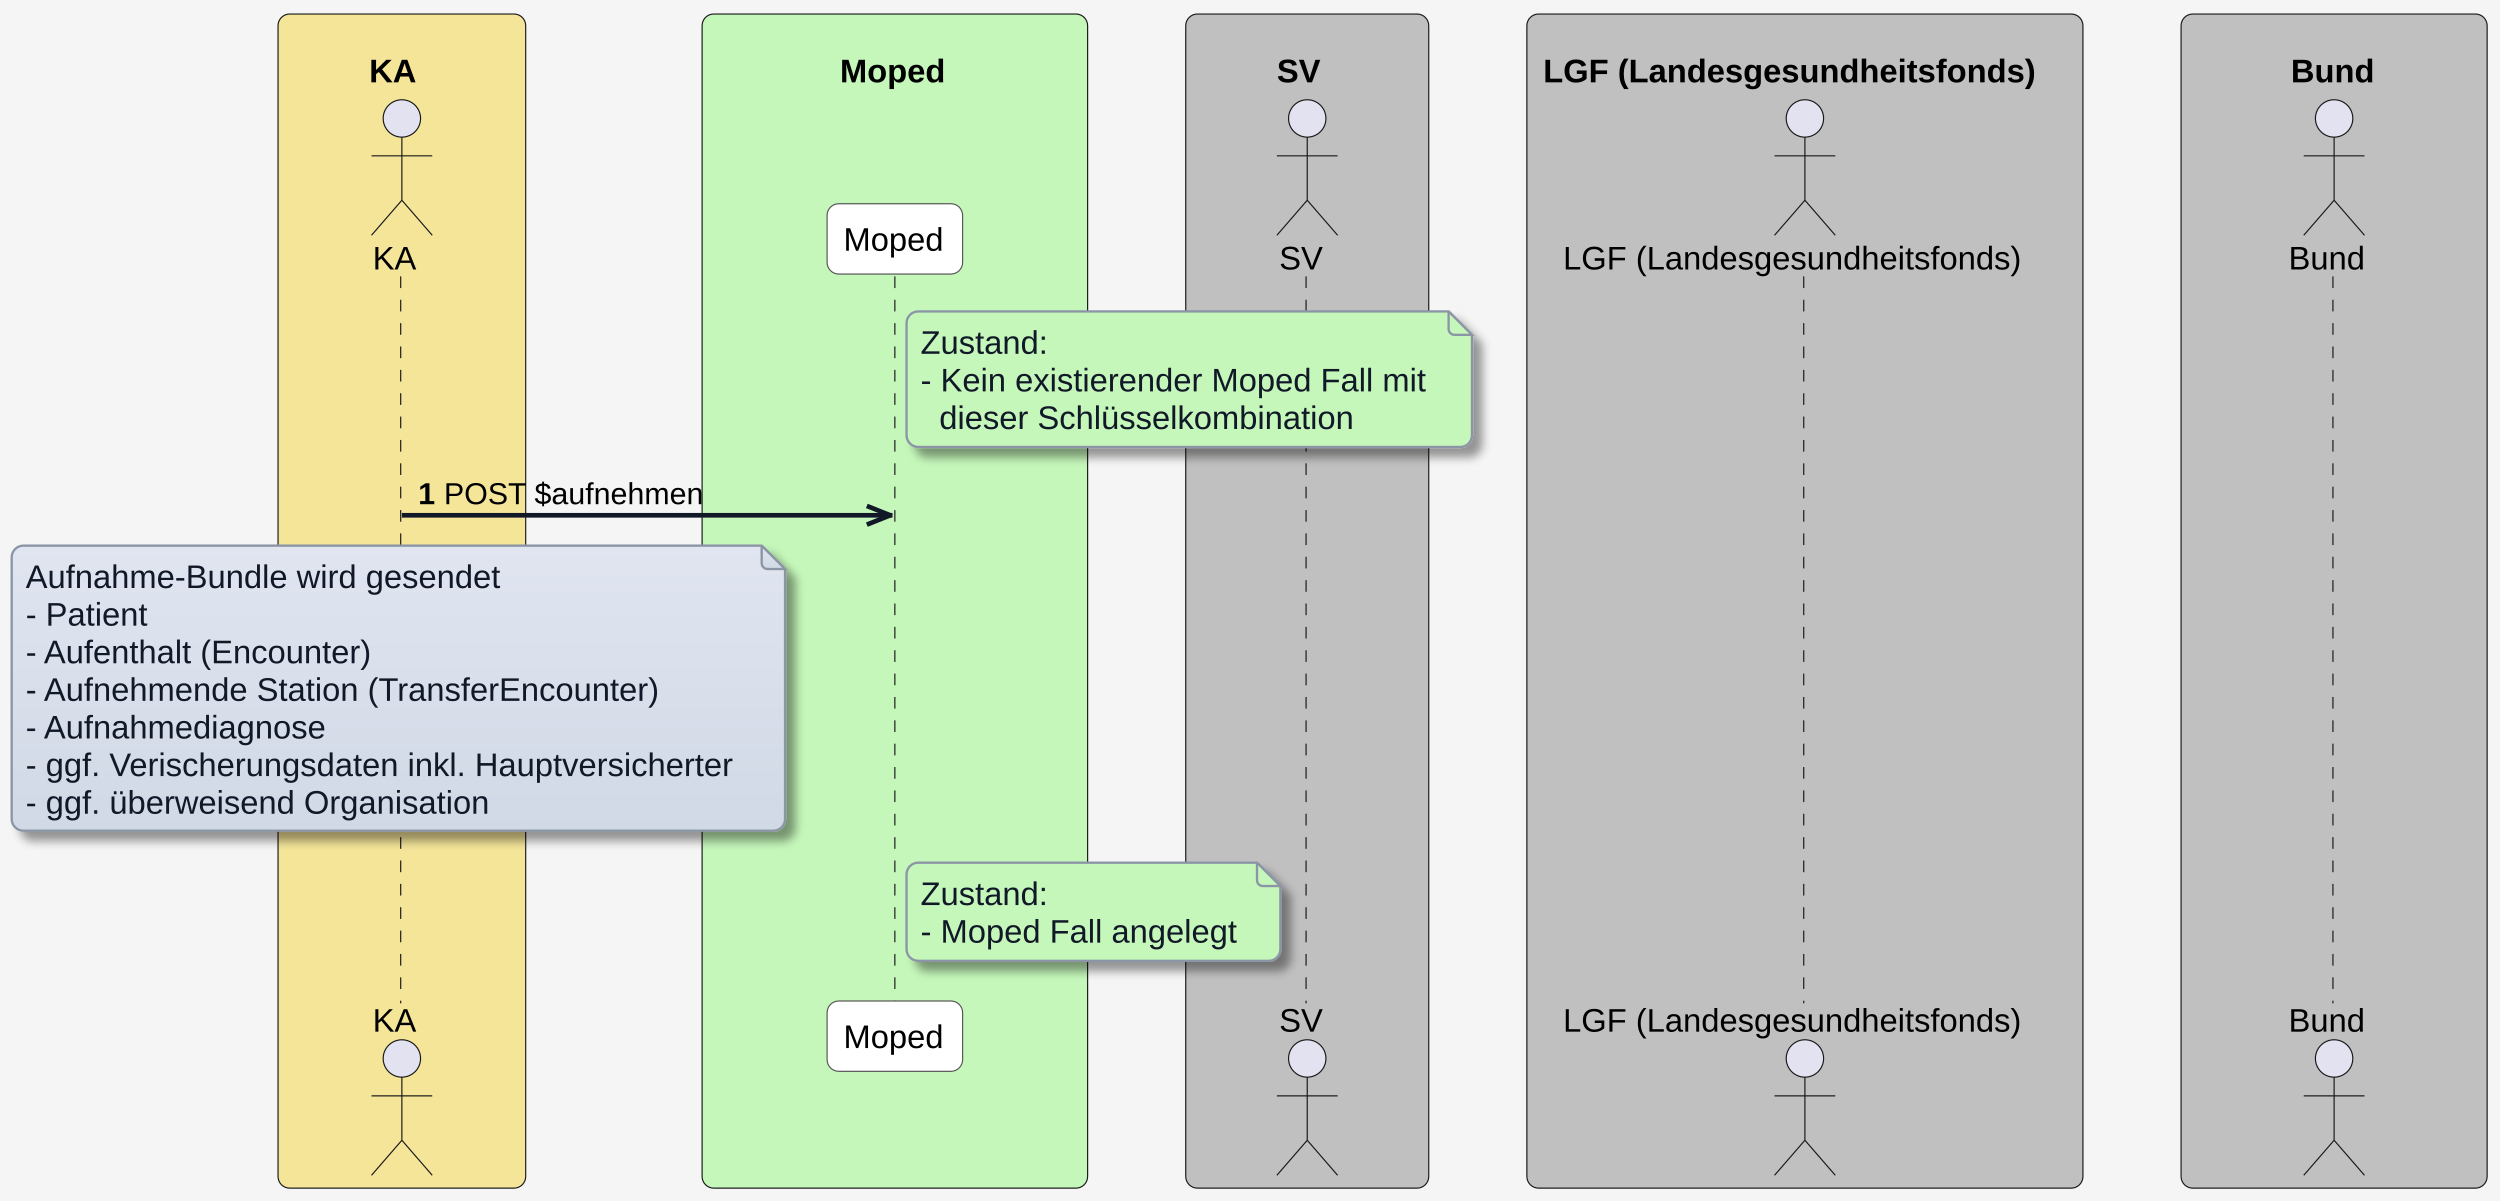
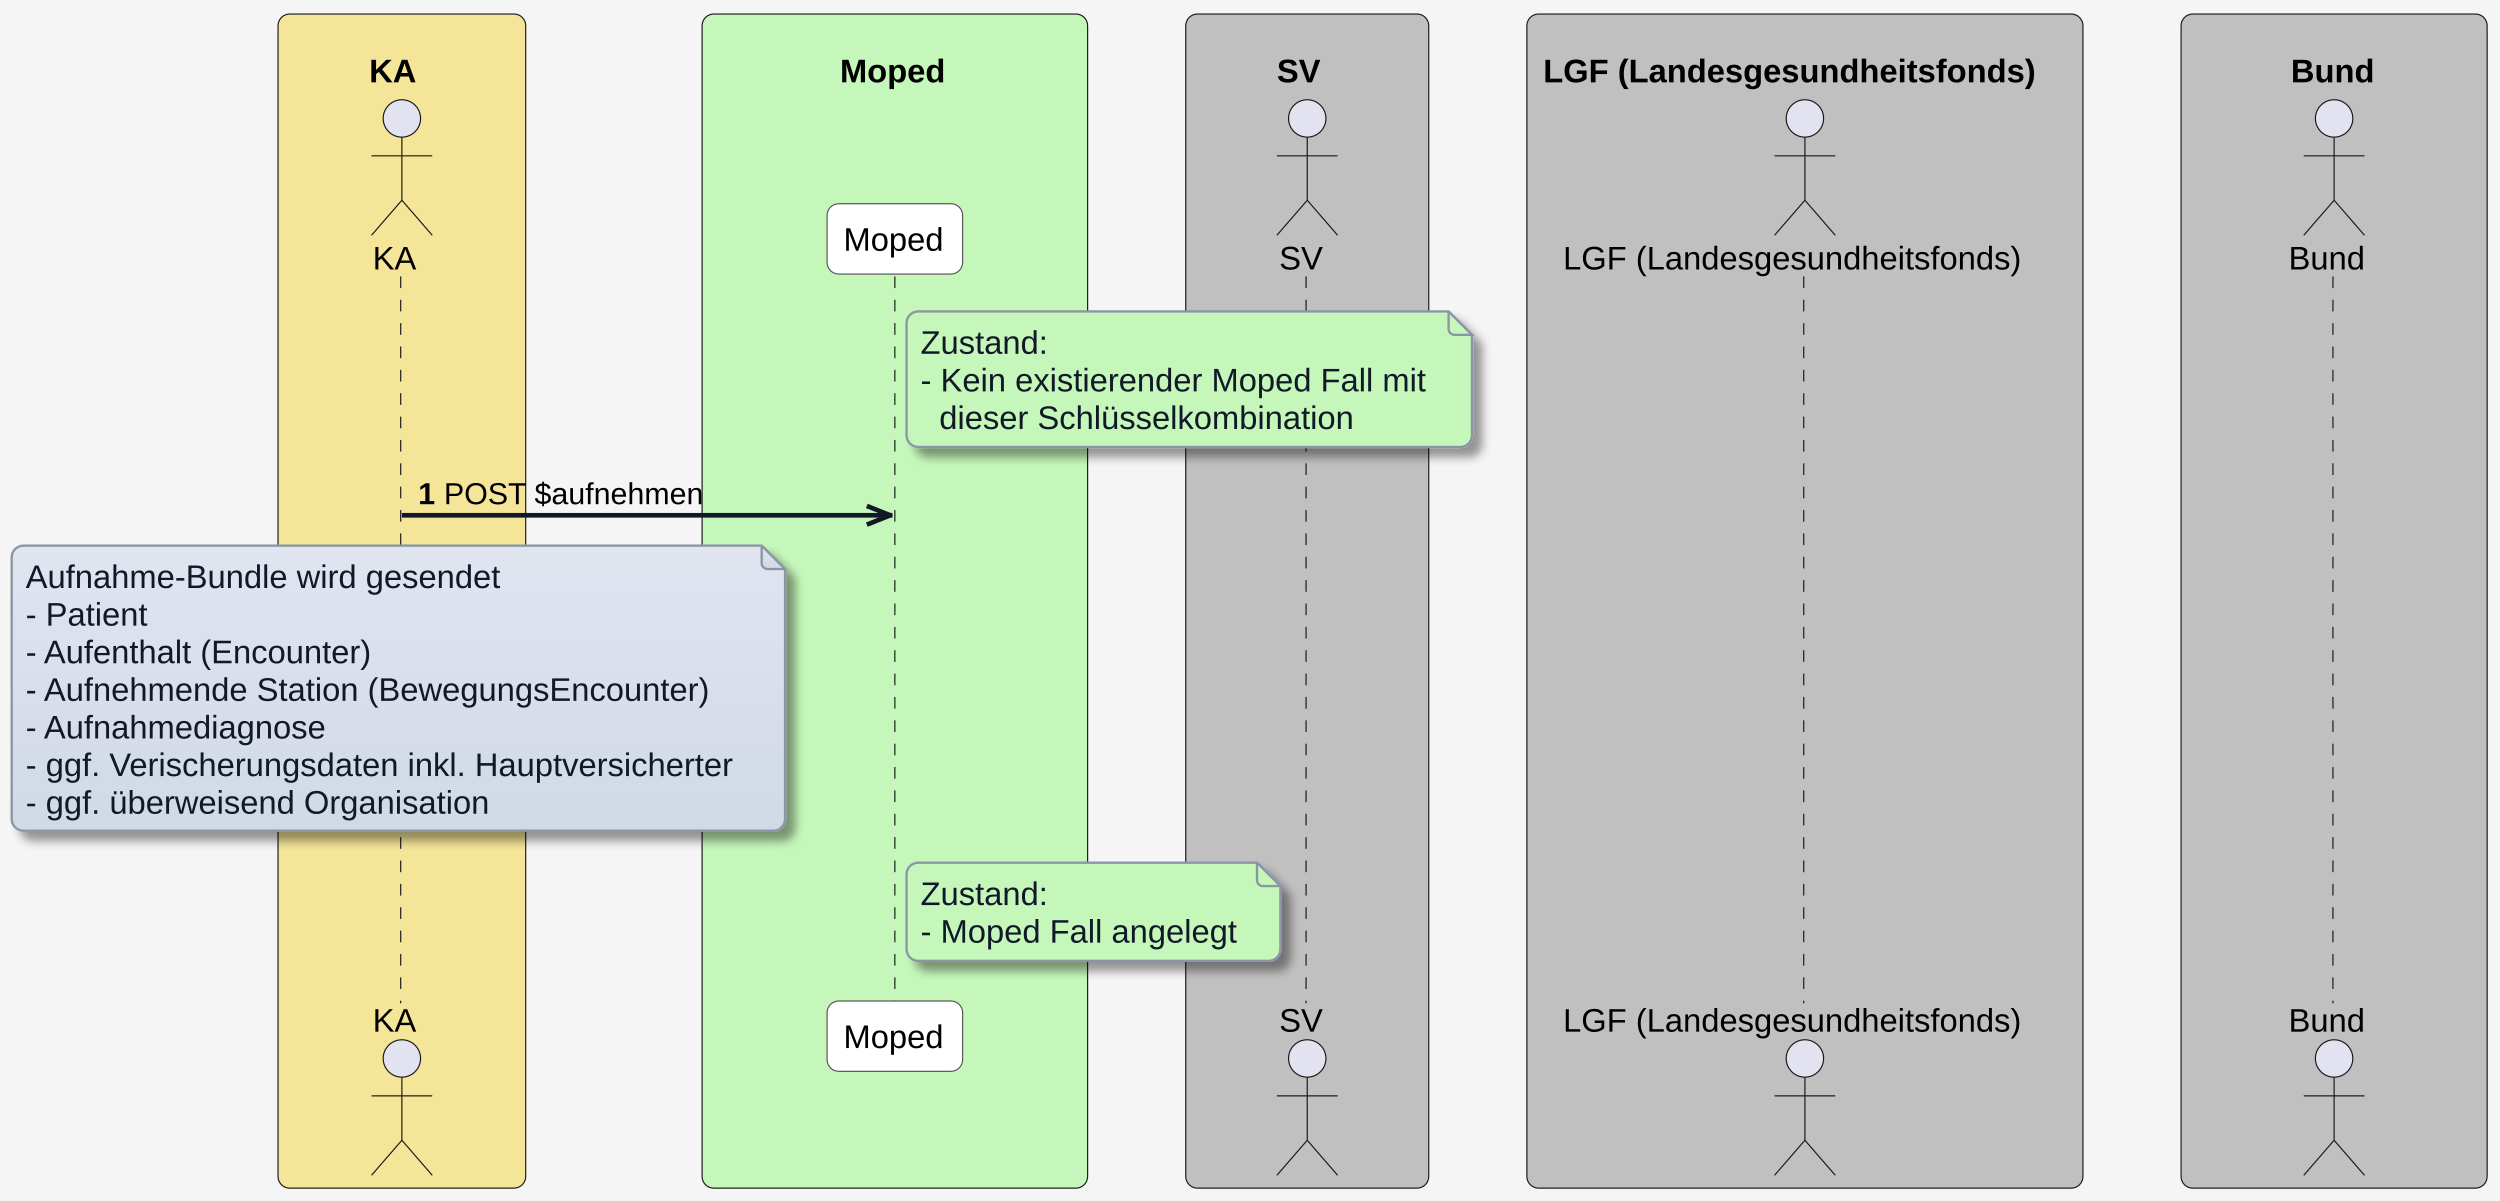
<svg xmlns="http://www.w3.org/2000/svg" contentStyleType="text/css" height="514px" preserveAspectRatio="none" style="width:1070px;height:514px;background:#F5F5F5;" version="1.1" viewBox="0 0 1070 514" width="1070px" zoomAndPan="magnify">
  <defs>
    <filter height="300%" id="fc12wpk4j5cmo" width="300%" x="-1" y="-1">
      <feGaussianBlur result="blurOut" stdDeviation="2.0" />
      <feColorMatrix in="blurOut" result="blurOut2" type="matrix" values="0 0 0 0 0 0 0 0 0 0 0 0 0 0 0 0 0 0 .4 0" />
      <feOffset dx="4.0" dy="4.0" in="blurOut2" result="blurOut3" />
      <feBlend in="SourceGraphic" in2="blurOut3" mode="normal" />
    </filter>
    <linearGradient id="gc12wpk4j5cmo0" x1="50%" x2="50%" y1="0%" y2="100%">
      <stop offset="0%" stop-color="#E0E5F0" />
      <stop offset="100%" stop-color="#D1D9E6" />
    </linearGradient>
  </defs>
  <g>
    <rect fill="#F5F5F5" height="514" style="stroke:none;stroke-width:1.0;" width="1070" x="0" y="0" />
    <rect fill="#F5E599" height="502.527" rx="5" ry="5" style="stroke:#181818;stroke-width:0.5;" width="106" x="119" y="6" />
    <text fill="#000000" font-family="Arial" font-size="14" font-weight="bold" lengthAdjust="spacing" textLength="4" x="122" y="19.132"> </text>
    <text fill="#000000" font-family="Arial" font-size="14" font-weight="bold" lengthAdjust="spacing" textLength="20" x="158" y="35.23">KA</text>
    <rect fill="#C5F7BA" height="502.527" rx="5" ry="5" style="stroke:#181818;stroke-width:0.5;" width="165" x="300.5" y="6" />
    <text fill="#000000" font-family="Arial" font-size="14" font-weight="bold" lengthAdjust="spacing" textLength="4" x="303.5" y="19.132"> </text>
    <text fill="#000000" font-family="Arial" font-size="14" font-weight="bold" lengthAdjust="spacing" textLength="47" x="359.5" y="35.23">Moped</text>
    <rect fill="#C0C0C0" height="502.527" rx="5" ry="5" style="stroke:#181818;stroke-width:0.5;" width="104" x="507.5" y="6" />
    <text fill="#000000" font-family="Arial" font-size="14" font-weight="bold" lengthAdjust="spacing" textLength="4" x="510.5" y="19.132"> </text>
    <text fill="#000000" font-family="Arial" font-size="14" font-weight="bold" lengthAdjust="spacing" textLength="18" x="546.5" y="35.23">SV</text>
    <rect fill="#C0C0C0" height="502.527" rx="5" ry="5" style="stroke:#181818;stroke-width:0.5;" width="238" x="653.5" y="6" />
    <text fill="#000000" font-family="Arial" font-size="14" font-weight="bold" lengthAdjust="spacing" textLength="4" x="656.5" y="19.132"> </text>
    <text fill="#000000" font-family="Arial" font-size="14" font-weight="bold" lengthAdjust="spacing" textLength="220" x="660.5" y="35.23">LGF (Landesgesundheitsfonds)</text>
    <rect fill="#C0C0C0" height="502.527" rx="5" ry="5" style="stroke:#181818;stroke-width:0.5;" width="131" x="933.5" y="6" />
    <text fill="#000000" font-family="Arial" font-size="14" font-weight="bold" lengthAdjust="spacing" textLength="4" x="936.5" y="19.132"> </text>
    <text fill="#000000" font-family="Arial" font-size="14" font-weight="bold" lengthAdjust="spacing" textLength="37" x="980.5" y="35.23">Bund</text>
    <line style="stroke:#181818;stroke-width:0.5;stroke-dasharray:5.0,5.0;" x1="171.5" x2="171.5" y1="118.296" y2="429.428" />
    <line style="stroke:#181818;stroke-width:0.5;stroke-dasharray:5.0,5.0;" x1="383" x2="383" y1="118.296" y2="429.428" />
    <line style="stroke:#181818;stroke-width:0.5;stroke-dasharray:5.0,5.0;" x1="559" x2="559" y1="118.296" y2="429.428" />
    <line style="stroke:#181818;stroke-width:0.5;stroke-dasharray:5.0,5.0;" x1="772" x2="772" y1="118.296" y2="429.428" />
    <line style="stroke:#181818;stroke-width:0.5;stroke-dasharray:5.0,5.0;" x1="998.5" x2="998.5" y1="118.296" y2="429.428" />
    <text fill="#000000" font-family="Arial" font-size="14" lengthAdjust="spacing" textLength="19" x="159.5" y="115.329">KA</text>
    <ellipse cx="172" cy="50.697" fill="#E2E2F0" rx="8" ry="8" style="stroke:#181818;stroke-width:0.5;" />
    <path d="M172,58.697 L172,85.697 M159,66.697 L185,66.697 M172,85.697 L159,100.697 M172,85.697 L185,100.697 " fill="none" style="stroke:#181818;stroke-width:0.5;" />
    <text fill="#000000" font-family="Arial" font-size="14" lengthAdjust="spacing" textLength="19" x="159.5" y="441.56">KA</text>
    <ellipse cx="172" cy="453.027" fill="#E2E2F0" rx="8" ry="8" style="stroke:#181818;stroke-width:0.5;" />
    <path d="M172,461.027 L172,488.027 M159,469.027 L185,469.027 M172,488.027 L159,503.027 M172,488.027 L185,503.027 " fill="none" style="stroke:#181818;stroke-width:0.5;" />
    <rect fill="#FFFFFF" height="30.099" rx="5" ry="5" style="stroke:#555555;stroke-width:0.5;" width="58" x="354" y="87.197" />
    <text fill="#000000" font-family="Arial" font-size="14" lengthAdjust="spacing" textLength="44" x="361" y="107.329">Moped</text>
    <rect fill="#FFFFFF" height="30.099" rx="5" ry="5" style="stroke:#555555;stroke-width:0.5;" width="58" x="354" y="428.428" />
    <text fill="#000000" font-family="Arial" font-size="14" lengthAdjust="spacing" textLength="44" x="361" y="448.56">Moped</text>
    <text fill="#000000" font-family="Arial" font-size="14" lengthAdjust="spacing" textLength="18" x="547.5" y="115.329">SV</text>
    <ellipse cx="559.5" cy="50.697" fill="#E2E2F0" rx="8" ry="8" style="stroke:#181818;stroke-width:0.5;" />
    <path d="M559.5,58.697 L559.5,85.697 M546.5,66.697 L572.5,66.697 M559.5,85.697 L546.5,100.697 M559.5,85.697 L572.5,100.697 " fill="none" style="stroke:#181818;stroke-width:0.5;" />
    <text fill="#000000" font-family="Arial" font-size="14" lengthAdjust="spacing" textLength="18" x="547.5" y="441.56">SV</text>
    <ellipse cx="559.5" cy="453.027" fill="#E2E2F0" rx="8" ry="8" style="stroke:#181818;stroke-width:0.5;" />
    <path d="M559.5,461.027 L559.5,488.027 M546.5,469.027 L572.5,469.027 M559.5,488.027 L546.5,503.027 M559.5,488.027 L572.5,503.027 " fill="none" style="stroke:#181818;stroke-width:0.5;" />
    <text fill="#000000" font-family="Arial" font-size="14" lengthAdjust="spacing" textLength="201" x="669" y="115.329">LGF (Landesgesundheitsfonds)</text>
    <ellipse cx="772.5" cy="50.697" fill="#E2E2F0" rx="8" ry="8" style="stroke:#181818;stroke-width:0.5;" />
    <path d="M772.5,58.697 L772.5,85.697 M759.5,66.697 L785.5,66.697 M772.5,85.697 L759.5,100.697 M772.5,85.697 L785.5,100.697 " fill="none" style="stroke:#181818;stroke-width:0.5;" />
    <text fill="#000000" font-family="Arial" font-size="14" lengthAdjust="spacing" textLength="201" x="669" y="441.56">LGF (Landesgesundheitsfonds)</text>
    <ellipse cx="772.5" cy="453.027" fill="#E2E2F0" rx="8" ry="8" style="stroke:#181818;stroke-width:0.5;" />
    <path d="M772.5,461.027 L772.5,488.027 M759.5,469.027 L785.5,469.027 M772.5,488.027 L759.5,503.027 M772.5,488.027 L785.5,503.027 " fill="none" style="stroke:#181818;stroke-width:0.5;" />
    <text fill="#000000" font-family="Arial" font-size="14" lengthAdjust="spacing" textLength="33" x="979.5" y="115.329">Bund</text>
    <ellipse cx="999" cy="50.697" fill="#E2E2F0" rx="8" ry="8" style="stroke:#181818;stroke-width:0.5;" />
    <path d="M999,58.697 L999,85.697 M986,66.697 L1012,66.697 M999,85.697 L986,100.697 M999,85.697 L1012,100.697 " fill="none" style="stroke:#181818;stroke-width:0.5;" />
    <text fill="#000000" font-family="Arial" font-size="14" lengthAdjust="spacing" textLength="33" x="979.5" y="441.56">Bund</text>
    <ellipse cx="999" cy="453.027" fill="#E2E2F0" rx="8" ry="8" style="stroke:#181818;stroke-width:0.5;" />
    <path d="M999,461.027 L999,488.027 M986,469.027 L1012,469.027 M999,488.027 L986,503.027 M999,488.027 L1012,503.027 " fill="none" style="stroke:#181818;stroke-width:0.5;" />
    <path d="M388,138.296 L388,186.296 A5,5 0 0 0 393,191.296 L625,191.296 A5,5 0 0 0 630,186.296 L630,143.296 L620,133.296 L393,133.296 A5,5 0 0 0 388,138.296 " fill="#C5F7BA" filter="url(#fc12wpk4j5cmo)" style="stroke:#8B95A5;stroke-width:1.0;" />
    <path d="M620,133.296 L620,140.796 A2.5,2.5 0 0 0 622.5,143.296 L630,143.296 L620,133.296 " fill="#C5F7BA" style="stroke:#8B95A5;stroke-width:1.0;" />
    <text fill="#111827" font-family="Arial" font-size="14" lengthAdjust="spacing" textLength="56" x="394" y="151.428">Zustand:</text>
    <text fill="#111827" font-family="Arial" font-size="14" lengthAdjust="spacing" textLength="221" x="394" y="167.526">- Kein existierender Moped Fall mit</text>
    <text fill="#111827" font-family="Arial" font-size="14" lengthAdjust="spacing" textLength="180" x="402" y="183.625">dieser Schlüsselkombination</text>
    <line style="stroke:#111827;stroke-width:2.0;" x1="381" x2="371" y1="220.541" y2="216.541" />
    <line style="stroke:#111827;stroke-width:2.0;" x1="381" x2="371" y1="220.541" y2="224.541" />
    <line style="stroke:#111827;stroke-width:2.0;" x1="172" x2="382" y1="220.541" y2="220.541" />
    <text fill="#000000" font-family="Arial" font-size="13" font-weight="bold" lengthAdjust="spacing" textLength="7" x="179" y="215.786">1</text>
    <text fill="#000000" font-family="Arial" font-size="13" lengthAdjust="spacing" textLength="111" x="190" y="215.786">POST $aufnehmen</text>
    <path d="M5,238.541 L5,350.541 A5,5 0 0 0 10,355.541 L331,355.541 A5,5 0 0 0 336,350.541 L336,243.541 L326,233.541 L10,233.541 A5,5 0 0 0 5,238.541 " fill="url(#gc12wpk4j5cmo0)" filter="url(#fc12wpk4j5cmo)" style="stroke:#8B95A5;stroke-width:1.0;" />
    <path d="M326,233.541 L326,241.041 A2.5,2.5 0 0 0 328.5,243.541 L336,243.541 L326,233.541 " fill="url(#gc12wpk4j5cmo0)" style="stroke:#8B95A5;stroke-width:1.0;" />
    <text fill="#111827" font-family="Arial" font-size="14" lengthAdjust="spacing" textLength="207" x="11" y="251.672">Aufnahme-Bundle wird gesendet</text>
    <text fill="#111827" font-family="Arial" font-size="14" lengthAdjust="spacing" textLength="53" x="11" y="267.771">- Patient</text>
    <text fill="#111827" font-family="Arial" font-size="14" lengthAdjust="spacing" textLength="152" x="11" y="283.87">- Aufenthalt (Encounter)</text>
-     <text fill="#111827" font-family="Arial" font-size="14" lengthAdjust="spacing" textLength="279" x="11" y="299.968">- Aufnehmende Station (TransferEncounter)</text>
+     <text fill="#111827" font-family="Arial" font-size="14" lengthAdjust="spacing" textLength="279" x="11" y="299.968">- Aufnehmende Station (BewegungsEncounter)</text>
    <text fill="#111827" font-family="Arial" font-size="14" lengthAdjust="spacing" textLength="132" x="11" y="316.067">- Aufnahmediagnose</text>
    <text fill="#111827" font-family="Arial" font-size="14" lengthAdjust="spacing" textLength="310" x="11" y="332.166">- ggf. Verischerungsdaten inkl. Hauptversicherter</text>
    <text fill="#111827" font-family="Arial" font-size="14" lengthAdjust="spacing" textLength="203" x="11" y="348.264">- ggf. überweisend Organisation</text>
    <path d="M388,374.231 L388,406.231 A5,5 0 0 0 393,411.231 L543,411.231 A5,5 0 0 0 548,406.231 L548,379.231 L538,369.231 L393,369.231 A5,5 0 0 0 388,374.231 " fill="#C5F7BA" filter="url(#fc12wpk4j5cmo)" style="stroke:#8B95A5;stroke-width:1.0;" />
    <path d="M538,369.231 L538,376.731 A2.5,2.5 0 0 0 540.5,379.231 L548,379.231 L538,369.231 " fill="#C5F7BA" style="stroke:#8B95A5;stroke-width:1.0;" />
    <text fill="#111827" font-family="Arial" font-size="14" lengthAdjust="spacing" textLength="56" x="394" y="387.363">Zustand:</text>
    <text fill="#111827" font-family="Arial" font-size="14" lengthAdjust="spacing" textLength="139" x="394" y="403.461">- Moped Fall angelegt</text>
  </g>
</svg>
